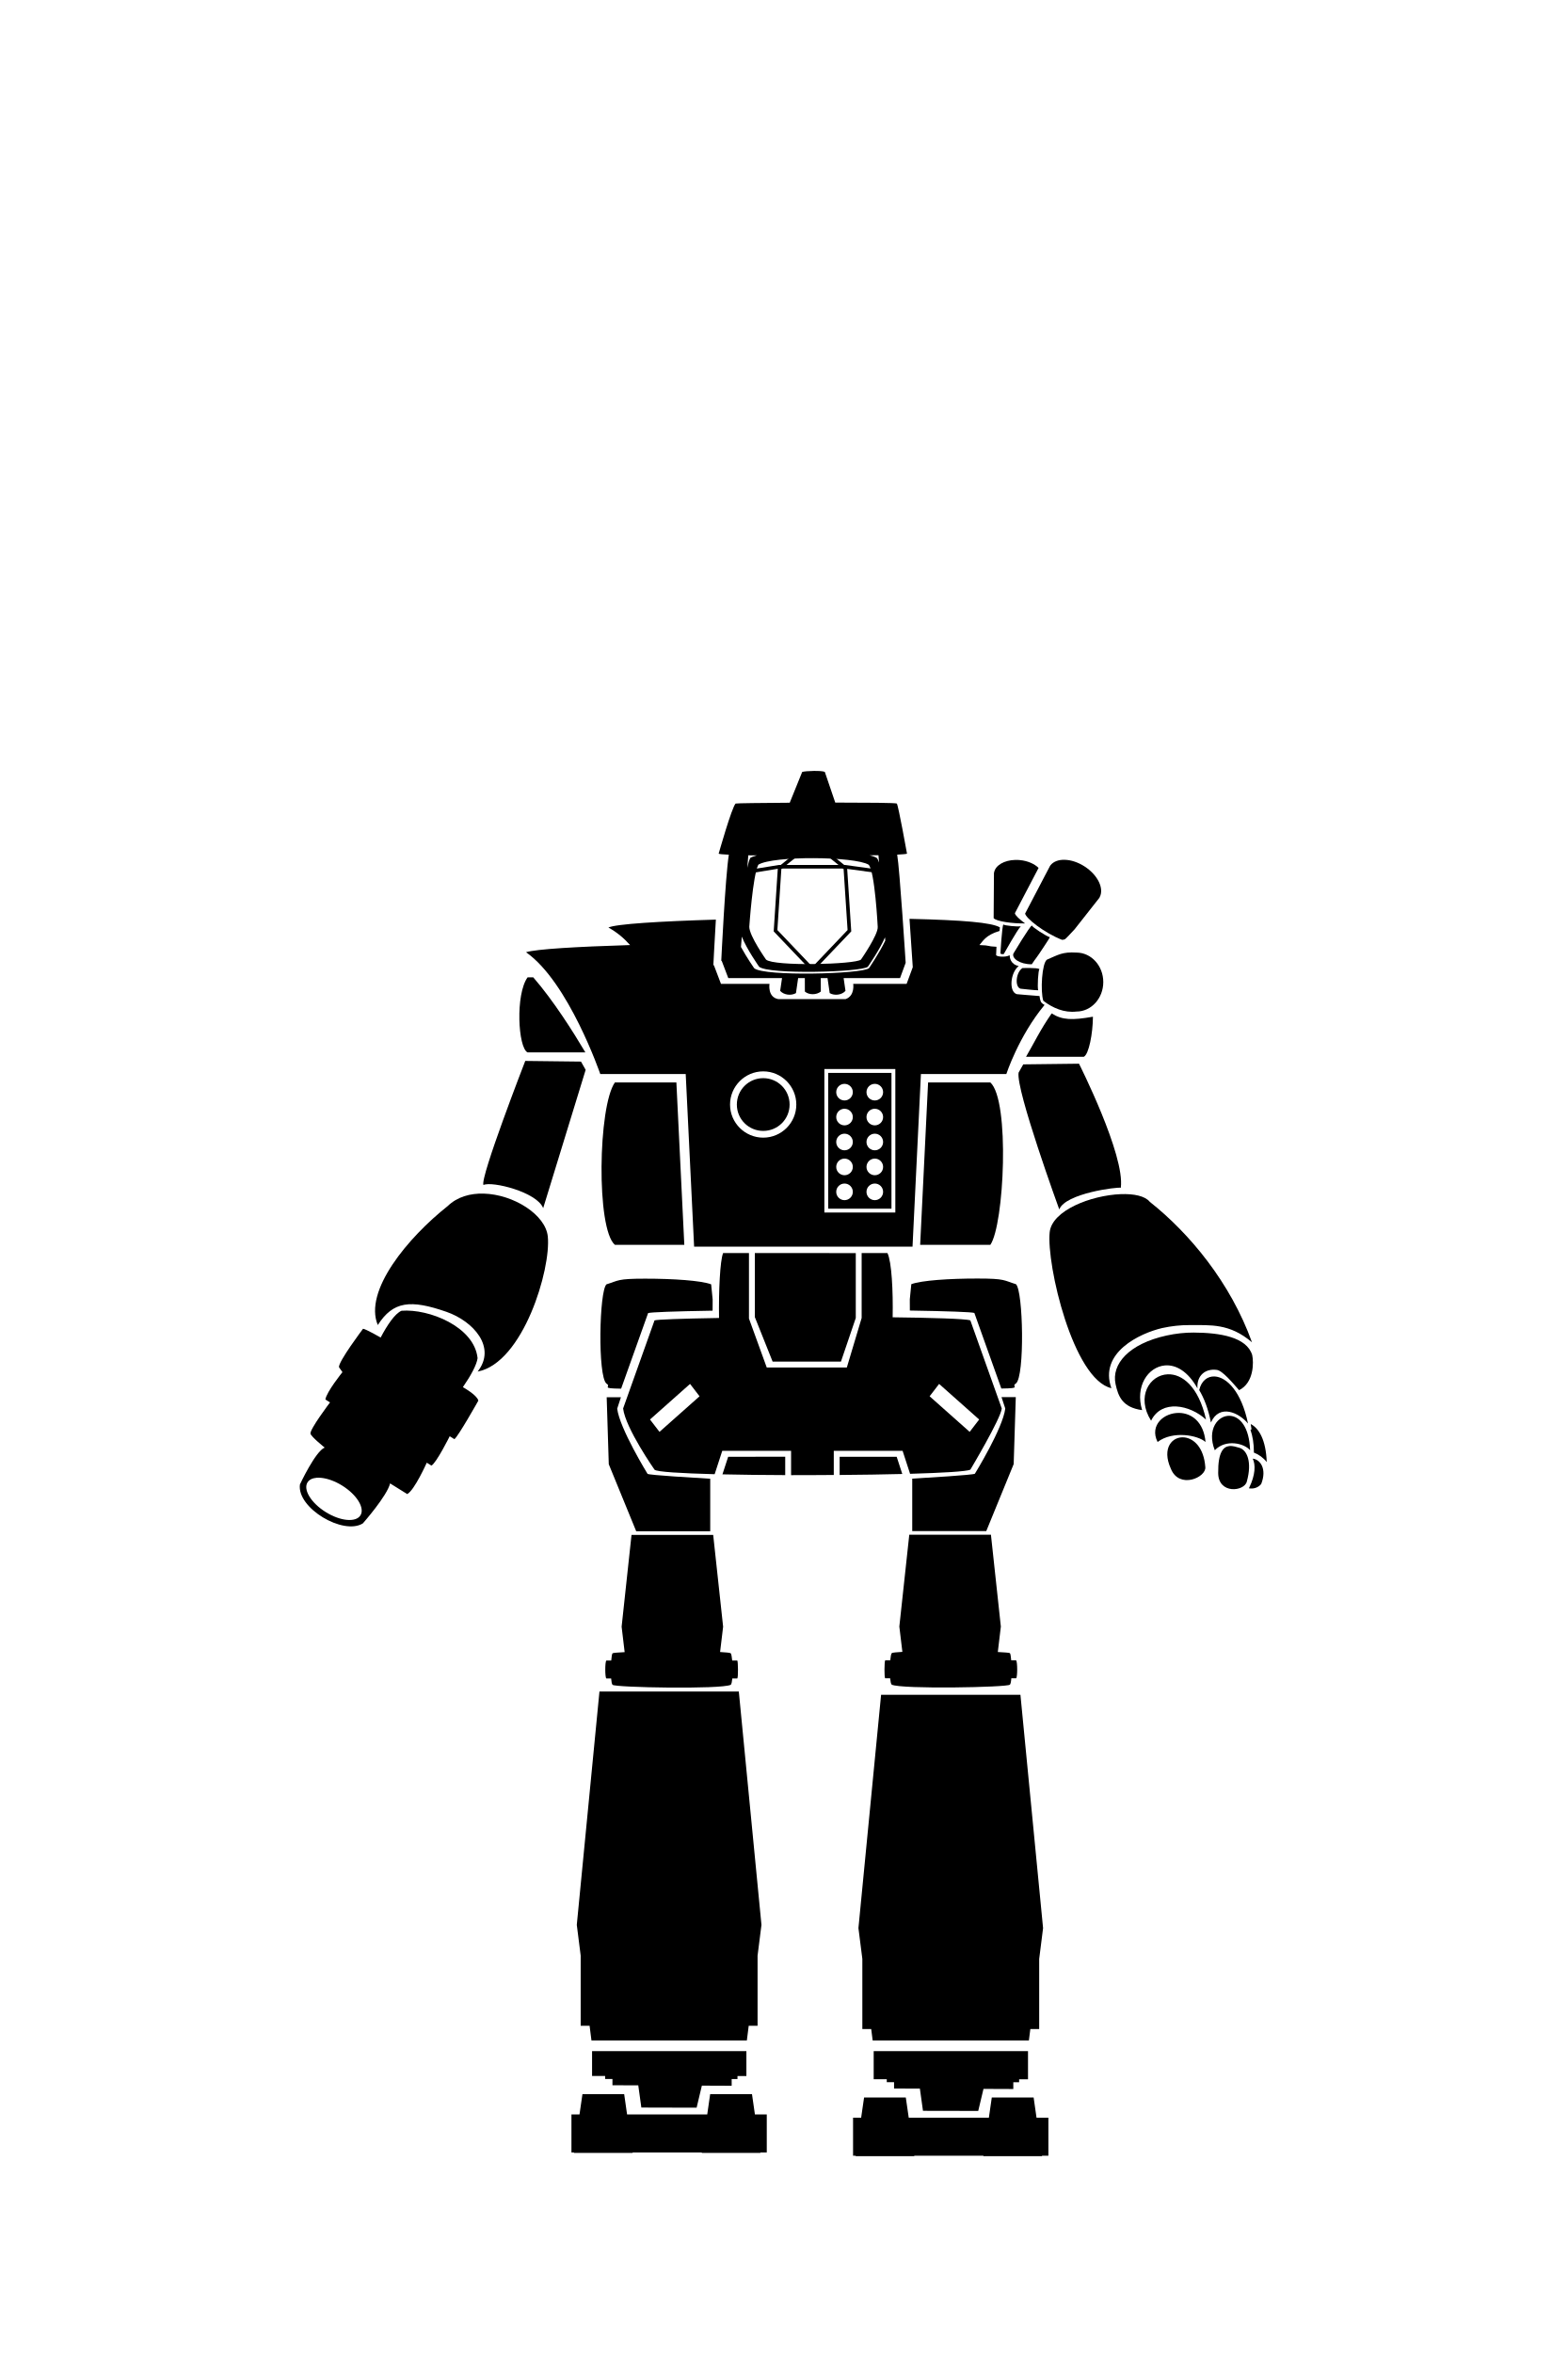
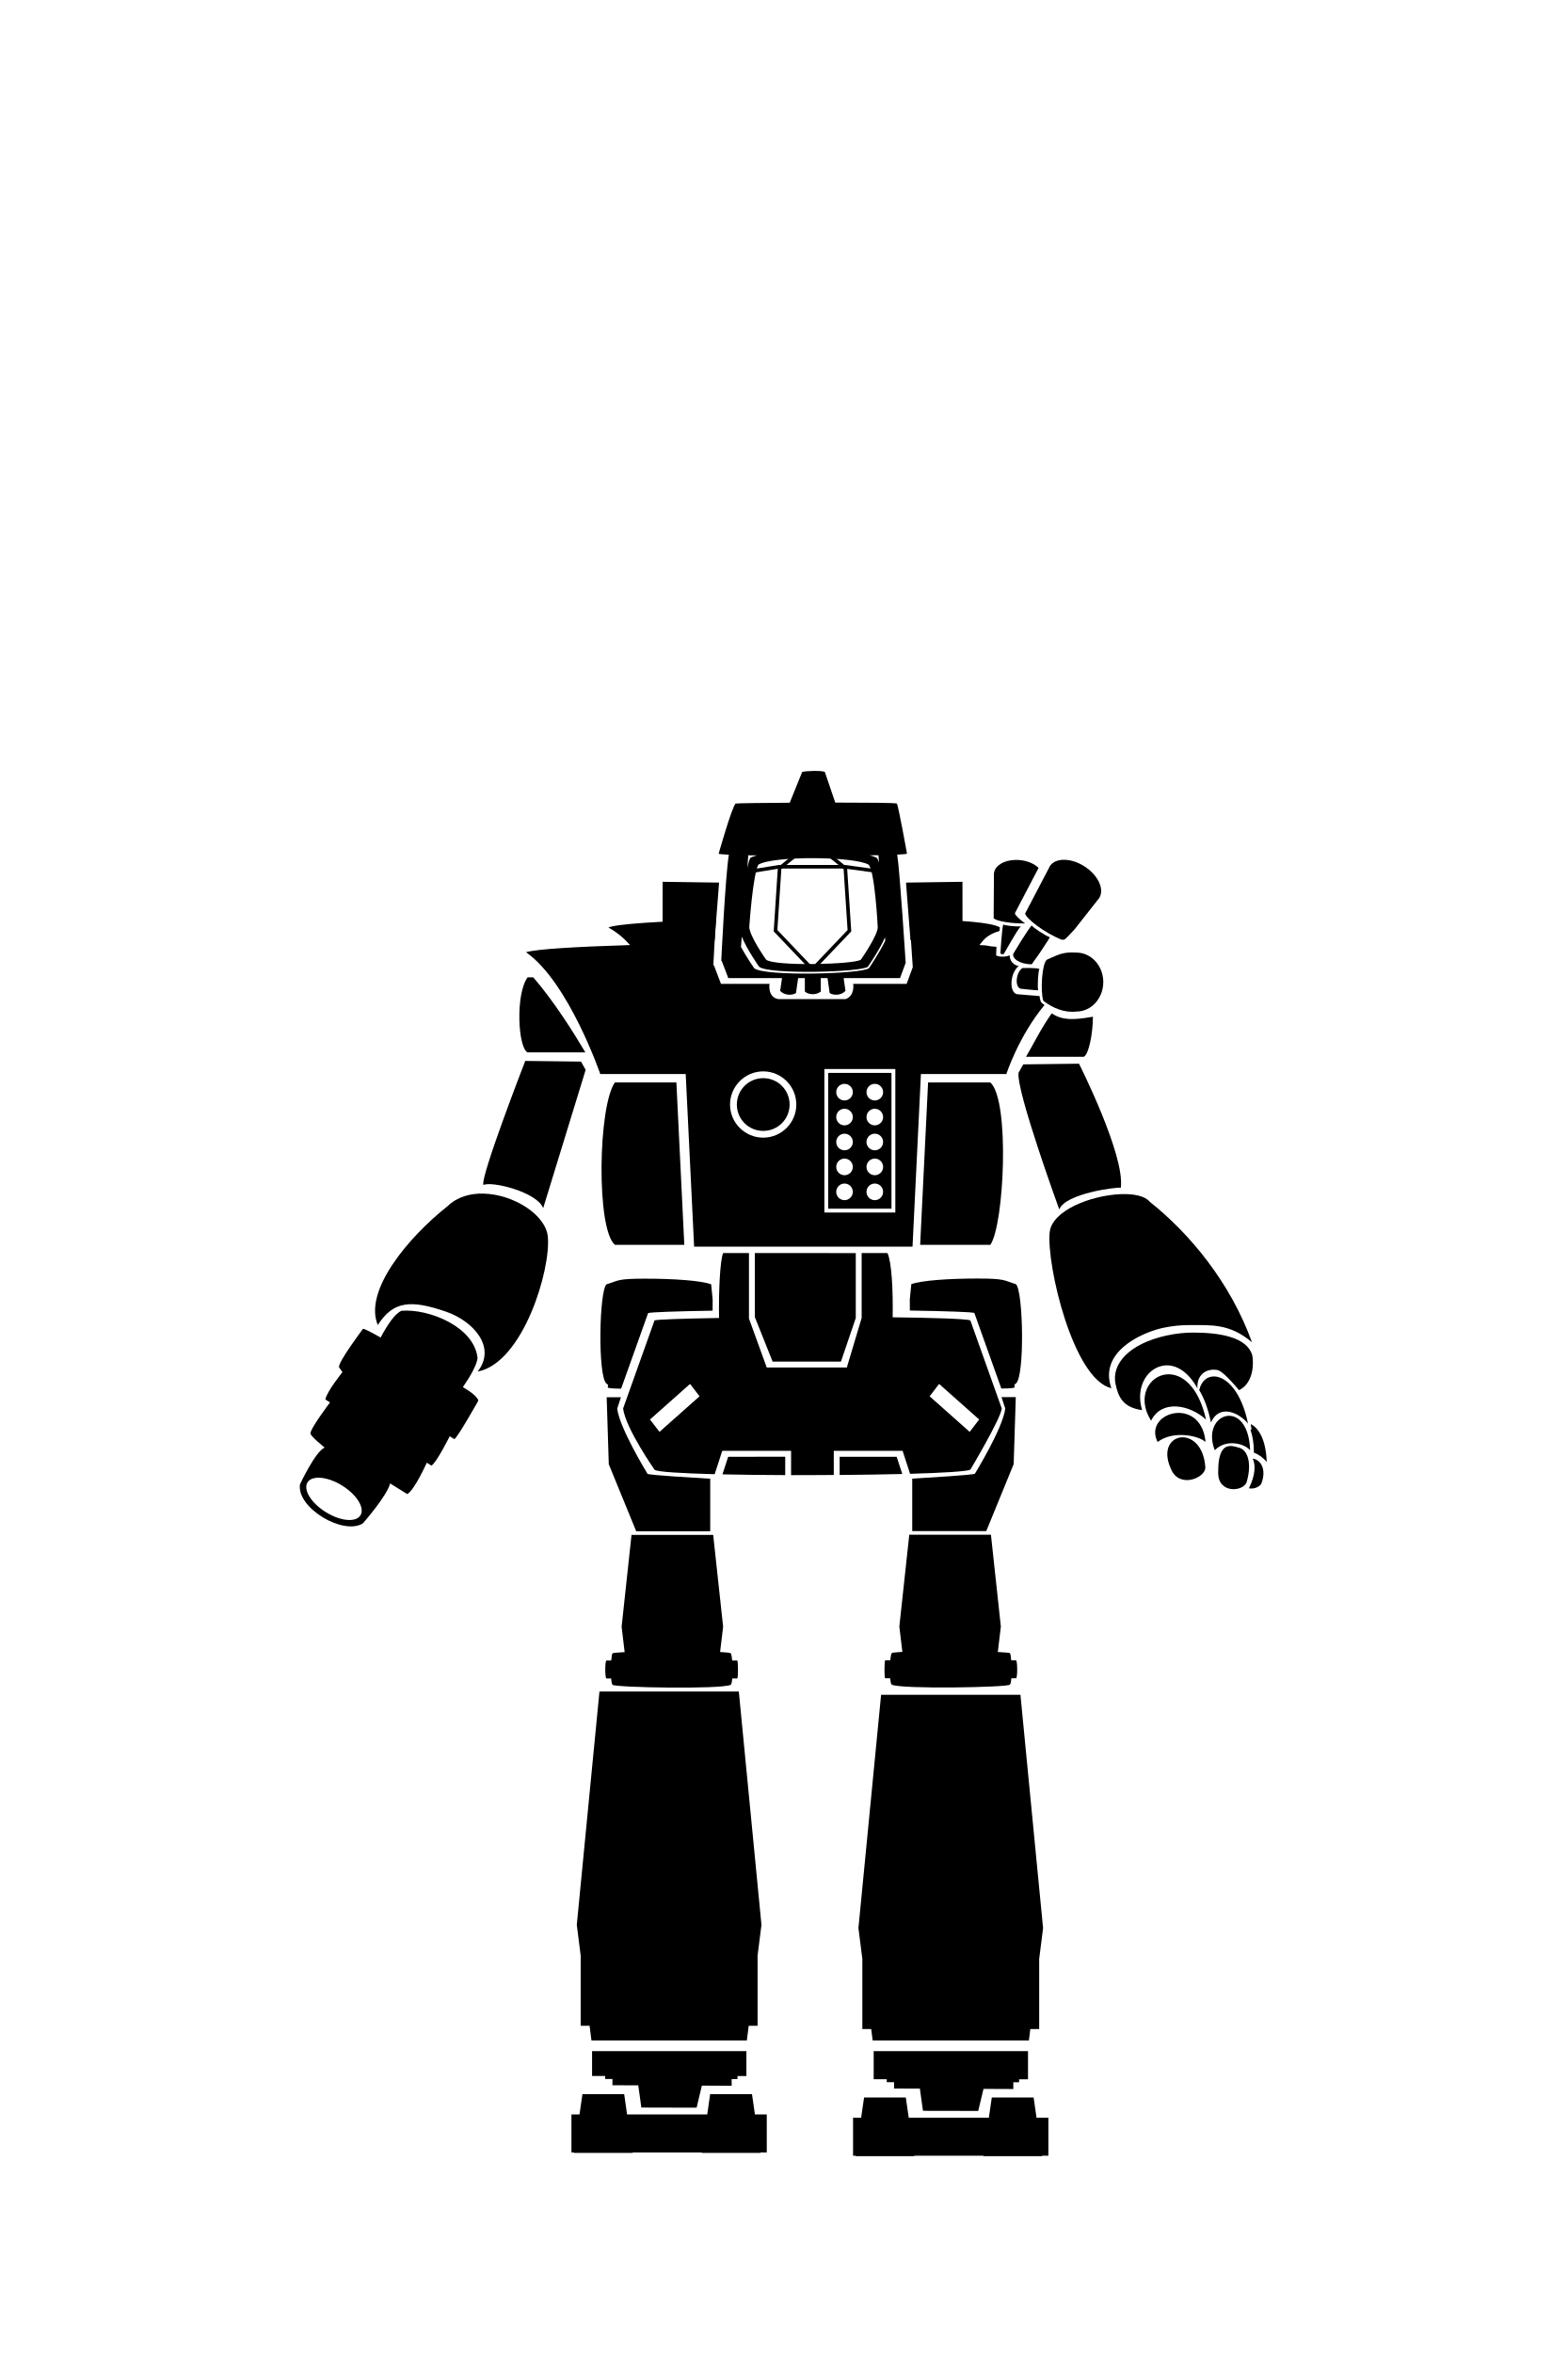
<svg xmlns="http://www.w3.org/2000/svg" id="svg8" version="1.1" viewBox="0 0 34.983 52.516" height="52.516mm" width="34.983mm">
  <defs id="defs2" />
  <g id="layer1" transform="translate(-135.4896,-99.59054)">
    <rect style="opacity:1;vector-effect:none;fill:#1a1a1a;fill-opacity:1;stroke:none;stroke-width:0.1;stroke-linecap:butt;stroke-linejoin:miter;stroke-miterlimit:4;stroke-dasharray:none;stroke-dashoffset:0;stroke-opacity:1" id="rect860" width="7.094" height="0" x="148.868" y="129.319" />
    <path style="opacity:1;vector-effect:none;fill:#000000;fill-opacity:1;stroke:none;stroke-width:0.559;stroke-linecap:round;stroke-linejoin:miter;stroke-miterlimit:4;stroke-dasharray:none;stroke-dashoffset:0;stroke-opacity:1" d="m 88.715,85.486 c -0.941,1.336 -1.555,2.629 -2.162,3.656 h 4.875 c 0.422,-0.204 0.76,-1.961 0.768,-3.377 -1.747,0.306 -2.593,0.288 -3.48,-0.279 z" transform="matrix(0.2645833,0,0,0.2645833,135.4896,99.59054)" id="rect1603-4" />
    <path style="opacity:1;vector-effect:none;fill:#000000;fill-opacity:1;stroke:none;stroke-width:0.164;stroke-linecap:round;stroke-linejoin:miter;stroke-miterlimit:4;stroke-dasharray:none;stroke-dashoffset:0;stroke-opacity:1" d="m 76.723,77.508 v 0.002 c 0.148,2.102 0.275,4.074 0.275,4.074 -0.003,8.7e-4 -0.008,0.003 -0.008,0.004 l 0.002,0.016 -0.512,1.387 h -4.506 c 0,0 0.163,1.016 -0.65,1.291 h -5.66 c -0.939,-0.163 -0.752,-1.291 -0.752,-1.291 h -4.094 l -0.588,-1.547 c -0.015,-0.015 -0.041,-0.03 -0.053,-0.047 0,0 0.091,-1.826 0.211,-3.824 -4.707,0.141 -8.464,0.37 -9.064,0.67 0.735,0.403 1.332,0.918 1.826,1.477 -4.534,0.139 -7.918,0.339 -8.777,0.604 3.591,2.506 6.264,10.275 6.264,10.275 h 7.207 l 0.709,14.563 h 18.424 l 0.709,-14.563 h 7.205 c 0,0 1.035,-3.184 3.221,-5.826 -0.012,-0.039 -0.123,-0.049 -0.225,-0.166 C 87.737,84.504 87.701,84.07 87.693,84.02 87.15,83.985 85.773,83.861 85.773,83.861 c -0.689,-0.202 -0.547,-1.826 0.164,-2.371 -7.95e-4,-3.43e-4 -0.003,3.47e-4 -0.004,0 -0.699,-0.148 -0.76,-0.731 -0.76,-0.91 -0.381,0.199 -1.073,0.119 -1.145,-0.008 l 0.031,-0.707 c -0.885,-0.039 -0.442,-0.115 -1.438,-0.146 0.265,-0.276 0.495,-0.839 1.697,-1.189 0.042,-0.312 0.02,-0.309 0.02,-0.309 C 83.62,77.821 81.32,77.617 76.723,77.508 Z M 64.383,90.375 c 1.54,0 2.791,1.258 2.791,2.799 0,1.54 -1.251,2.791 -2.791,2.791 -1.54,0 -2.799,-1.251 -2.799,-2.791 0,-1.54 1.258,-2.799 2.799,-2.799 z m 5.158,-0.197 h 5.986 V 102.283 H 69.541 V 90.338 Z m 0.326,0.326 v 11.455 h 5.334 V 90.504 Z m -5.484,0.443 c -1.232,0 -2.225,0.995 -2.225,2.227 0,1.232 0.993,2.223 2.225,2.223 1.232,0 2.225,-0.991 2.225,-2.223 0,-1.232 -0.993,-2.227 -2.225,-2.227 z m 6.857,0.48 c 0.387,-1.2e-4 0.701,0.314 0.701,0.701 1.2e-4,0.387 -0.314,0.701 -0.701,0.701 -0.387,-9.58e-4 -0.699,-0.315 -0.699,-0.701 -1.21e-4,-0.387 0.313,-0.7 0.699,-0.701 z m 2.555,0 c 0.387,-1.2e-4 0.701,0.314 0.701,0.701 1.2e-4,0.387 -0.314,0.701 -0.701,0.701 -0.387,1.2e-4 -0.701,-0.314 -0.701,-0.701 -1.2e-4,-0.387 0.314,-0.701 0.701,-0.701 z m -2.604,2.102 c 0.016,-5.67e-4 0.033,-5.67e-4 0.049,0 0.387,-1.21e-4 0.7,0.313 0.701,0.699 1.2e-4,0.387 -0.314,0.701 -0.701,0.701 -0.387,-9.58e-4 -0.699,-0.315 -0.699,-0.701 -4.7e-5,-0.368 0.284,-0.673 0.65,-0.699 z m 2.553,0 c 0.017,-6.13e-4 0.034,-6.13e-4 0.051,0 0.387,-1.21e-4 0.7,0.313 0.701,0.699 1.2e-4,0.387 -0.314,0.701 -0.701,0.701 -0.387,1.17e-4 -0.701,-0.314 -0.701,-0.701 -4.7e-5,-0.368 0.284,-0.673 0.65,-0.699 z m -2.504,2.102 c 0.387,-1.2e-4 0.701,0.314 0.701,0.701 1.2e-4,0.387 -0.314,0.701 -0.701,0.701 -0.387,-9.58e-4 -0.699,-0.315 -0.699,-0.701 -1.21e-4,-0.387 0.313,-0.7 0.699,-0.701 z m 2.555,0 c 0.387,-1.2e-4 0.701,0.314 0.701,0.701 1.2e-4,0.387 -0.314,0.701 -0.701,0.701 -0.387,1.2e-4 -0.701,-0.314 -0.701,-0.701 -1.2e-4,-0.387 0.314,-0.701 0.701,-0.701 z m -2.555,2.102 c 0.387,-1.2e-4 0.701,0.314 0.701,0.701 1.2e-4,0.387 -0.314,0.701 -0.701,0.701 -0.387,-9.58e-4 -0.699,-0.315 -0.699,-0.701 -1.21e-4,-0.387 0.313,-0.7 0.699,-0.701 z m 2.555,0 c 0.387,-1.2e-4 0.701,0.314 0.701,0.701 1.2e-4,0.387 -0.314,0.701 -0.701,0.701 -0.387,1.2e-4 -0.701,-0.314 -0.701,-0.701 -1.2e-4,-0.387 0.314,-0.701 0.701,-0.701 z m -2.555,2.104 c 0.387,-1.2e-4 0.701,0.314 0.701,0.701 1.2e-4,0.387 -0.314,0.701 -0.701,0.701 -0.387,-9.6e-4 -0.699,-0.315 -0.699,-0.701 -1.2e-4,-0.387 0.313,-0.7 0.699,-0.701 z m 2.555,0 c 0.387,-1.2e-4 0.701,0.314 0.701,0.701 1.2e-4,0.387 -0.314,0.701 -0.701,0.701 -0.387,1.2e-4 -0.701,-0.314 -0.701,-0.701 -1.19e-4,-0.387 0.314,-0.701 0.701,-0.701 z" transform="matrix(0.2645833,0,0,0.2645833,135.4896,99.59054)" id="rect1001" />
    <path style="opacity:1;vector-effect:none;fill:#000000;fill-opacity:1;stroke:none;stroke-width:0.043;stroke-linecap:round;stroke-linejoin:miter;stroke-miterlimit:4;stroke-dasharray:none;stroke-dashoffset:0;stroke-opacity:1" d="m 149.214,123.749 c -0.376,0.53 -0.42,3.272 0,3.625 h 1.549 l -0.177,-3.625 z m 6.99,0 -0.177,3.625 h 1.566 c 0.309,-0.442 0.442,-3.227 0,-3.625 z" id="rect1006" />
    <path style="opacity:1;vector-effect:none;fill:#000000;fill-opacity:1;stroke:none;stroke-width:0.039;stroke-linecap:round;stroke-linejoin:miter;stroke-miterlimit:4;stroke-dasharray:none;stroke-dashoffset:0;stroke-opacity:1" d="m 151.629,127.557 c -0.07,0.173 -0.1,0.853 -0.091,1.449 -0.868,0.015 -1.375,0.034 -1.44,0.054 l -0.701,1.966 c 0.054,0.442 0.701,1.366 0.701,1.366 0.044,0.049 0.593,0.081 1.342,0.101 l 0.17,-0.522 h 1.536 v 0.457 0.086 c 0.317,7.7e-4 0.636,-0.002 0.953,-0.004 v -0.082 -0.457 h 1.536 l 0.167,0.513 c 0.724,-0.021 1.255,-0.051 1.345,-0.092 0,0 0.683,-1.145 0.701,-1.366 l -0.701,-1.966 c -0.104,-0.038 -0.904,-0.059 -1.734,-0.069 0.011,-0.582 -0.021,-1.24 -0.116,-1.434 h -0.576 v 1.449 l -0.331,1.106 h -1.787 l -0.397,-1.093 v -1.462 z m 0.708,0 v 1.429 l 0.397,0.994 h 1.525 l 0.331,-0.974 v -1.448 z m -1.446,2.921 0.212,0.276 -0.894,0.794 -0.212,-0.276 z m 5.559,0 0.894,0.794 -0.212,0.276 -0.894,-0.794 z m -4.708,1.626 -0.128,0.392 c 0.427,0.01 0.896,0.015 1.401,0.017 v -0.085 -0.325 z m 2.488,0 v 0.325 0.081 c 0.499,-0.004 0.974,-0.011 1.398,-0.022 l -0.125,-0.384 z" id="rect1027" />
    <path style="opacity:1;vector-effect:none;fill:#000000;fill-opacity:1;stroke:none;stroke-width:0.766;stroke-linecap:round;stroke-linejoin:miter;stroke-miterlimit:4;stroke-dasharray:none;stroke-dashoffset:0;stroke-opacity:1" d="M 68.654 65.031 C 68.239 65.036 67.813 65.069 67.67 65.117 L 66.619 67.713 C 64.238 67.729 62.154 67.754 62.053 67.783 C 61.728 68.108 60.623 72.012 60.623 72.012 C 60.661 72.045 60.99 72.074 61.482 72.098 C 61.18 73.992 60.844 81.033 60.844 81.033 C 60.854 81.05 60.876 81.061 60.891 81.076 L 61.436 82.508 L 65.969 82.508 L 65.812 83.582 C 66.109 83.927 66.734 84.015 67.145 83.773 L 67.328 82.508 L 67.893 82.508 L 67.896 83.643 C 68.24 83.94 68.872 83.94 69.242 83.641 L 69.238 82.508 L 69.807 82.508 L 69.99 83.773 C 70.401 84.015 71.025 83.927 71.322 83.582 L 71.166 82.508 L 75.924 82.508 L 76.396 81.223 L 76.395 81.209 C 76.396 81.208 76.397 81.206 76.398 81.205 C 76.398 81.205 75.895 73.299 75.684 72.092 C 76.144 72.069 76.441 72.042 76.512 72.012 C 76.512 72.012 75.788 67.974 75.654 67.783 C 75.567 67.72 73.144 67.702 70.459 67.701 L 69.58 65.117 C 69.475 65.05 69.07 65.027 68.654 65.031 z M 74.104 72.141 L 74.152 72.756 C 74.092 72.576 74.027 72.437 73.957 72.367 C 73.822 72.286 73.607 72.215 73.354 72.148 C 73.575 72.144 73.9 72.145 74.104 72.141 z M 63.123 72.15 C 63.32 72.155 63.628 72.153 63.84 72.156 C 63.616 72.22 63.421 72.288 63.293 72.367 C 63.202 72.538 63.118 72.847 63.039 73.201 L 63.123 72.15 z M 68.645 72.389 C 70.668 72.396 72.684 72.588 73.273 72.941 C 73.804 73.472 74.041 78.182 74.041 78.182 C 74.1 78.83 72.627 80.945 72.627 80.945 C 72.155 81.358 65.27 81.535 64.621 80.945 C 64.621 80.945 63.207 78.948 63.207 78.182 C 63.207 78.182 63.499 73.826 63.971 72.941 C 64.59 72.558 66.621 72.381 68.645 72.389 z M 62.576 79.008 C 62.979 80.046 64.033 81.545 64.033 81.545 C 64.777 82.221 72.672 82.018 73.213 81.545 C 73.213 81.545 74.238 80.069 74.656 79.066 L 74.678 79.346 C 74.188 80.378 73.305 81.67 73.305 81.67 C 72.734 82.169 64.402 82.383 63.617 81.67 C 63.617 81.67 62.998 80.784 62.506 79.881 L 62.576 79.008 z " transform="matrix(0.2645833,0,0,0.2645833,135.4896,99.59054)" id="rect843" />
    <path style="fill:none;stroke:#000000;stroke-width:0.08;stroke-linecap:butt;stroke-linejoin:miter;stroke-miterlimit:4;stroke-dasharray:none;stroke-opacity:1" d="m 153.589,121.192 -0.79,-0.829 0.091,-1.396 0.403,-0.325" id="path910" />
    <path style="fill:none;stroke:#000000;stroke-width:0.08;stroke-linecap:butt;stroke-linejoin:miter;stroke-miterlimit:4;stroke-dasharray:none;stroke-opacity:1" d="m 153.658,121.192 0.79,-0.829 -0.091,-1.396 -0.403,-0.325" id="path910-3" />
    <path style="fill:none;stroke:#000000;stroke-width:0.08;stroke-linecap:butt;stroke-linejoin:miter;stroke-miterlimit:4;stroke-dasharray:none;stroke-opacity:1" d="m 152.309,119.028 0.572,-0.093 1.462,2e-5 0.683,0.093" id="path944" />
    <path style="opacity:1;vector-effect:none;fill:#000000;fill-opacity:1;stroke:none;stroke-width:0.262;stroke-linecap:butt;stroke-linejoin:miter;stroke-miterlimit:4;stroke-dasharray:none;stroke-dashoffset:0;stroke-opacity:1" d="M 54.416 107.861 C 52.028 107.861 52.21 108.019 51.162 108.338 C 50.544 108.881 50.41 116.123 51.162 116.713 C 51.634 116.99 50.556 117.118 52.396 117.141 L 54.672 110.764 C 54.919 110.688 56.833 110.616 60.113 110.561 C 60.11 110.249 60.116 109.93 60.117 109.613 L 59.99 108.338 C 59.144 108.019 56.804 107.861 54.416 107.861 z M 51.178 117.863 L 51.354 123.514 L 53.668 129.168 L 59.912 129.168 L 59.912 124.738 C 58.779 124.671 54.722 124.432 54.625 124.326 C 54.625 124.326 52.268 120.498 52.064 118.828 L 52.379 117.863 L 51.178 117.863 z M 53.273 129.475 L 52.438 137.219 L 52.693 139.365 C 52.161 139.392 51.745 139.422 51.674 139.459 C 51.624 139.509 51.588 139.761 51.562 140.07 L 51.146 140.07 C 51.029 140.211 51.029 141.475 51.146 141.584 L 51.553 141.584 C 51.575 141.864 51.615 142.08 51.676 142.121 C 51.842 142.349 60.825 142.517 61.643 142.121 C 61.709 142.061 61.749 141.853 61.775 141.584 L 62.195 141.584 C 62.281 141.521 62.265 140.156 62.195 140.07 L 61.766 140.07 C 61.735 139.769 61.698 139.523 61.641 139.459 C 61.579 139.414 61.215 139.381 60.744 139.354 L 61 137.219 L 60.162 129.475 L 53.273 129.475 z M 50.568 142.686 L 48.656 162.369 L 48.984 164.963 L 48.984 170.881 L 49.736 170.881 L 49.893 172.121 L 63.002 172.121 L 63.158 170.885 L 63.906 170.885 L 63.906 164.969 L 64.234 162.371 L 62.324 142.689 L 50.568 142.686 z M 49.945 173.021 L 49.945 175.119 L 51.047 175.119 L 51.047 175.369 L 51.664 175.369 L 51.664 175.9 L 53.842 175.908 L 54.102 177.781 C 54.94 177.784 57.925 177.789 58.764 177.793 L 59.207 175.932 L 61.721 175.943 L 61.721 175.375 L 62.211 175.375 L 62.211 175.123 L 62.963 175.123 L 62.963 173.021 L 49.945 173.021 z M 49.133 176.654 L 48.885 178.361 L 48.205 178.361 L 48.205 181.568 L 48.426 181.568 L 48.418 181.605 L 53.369 181.605 L 53.363 181.568 L 59.203 181.568 L 59.195 181.605 L 64.146 181.605 L 64.141 181.568 L 64.682 181.568 L 64.682 178.361 L 63.682 178.361 L 63.436 176.654 L 59.906 176.654 L 59.66 178.361 L 52.898 178.361 L 52.654 176.654 L 49.133 176.654 z " transform="matrix(0.2645833,0,0,0.2645833,135.4896,99.59054)" id="rect929-2" />
    <path style="opacity:1;vector-effect:none;fill:#000000;fill-opacity:1;stroke:none;stroke-width:0.262;stroke-linecap:butt;stroke-linejoin:miter;stroke-miterlimit:4;stroke-dasharray:none;stroke-dashoffset:0;stroke-opacity:1" d="M 82.447 107.85 C 80.06 107.85 77.721 108.008 76.875 108.326 L 76.748 109.602 C 76.749 109.919 76.755 110.238 76.752 110.549 C 80.032 110.604 81.947 110.676 82.193 110.752 L 84.469 117.129 C 86.309 117.106 85.229 116.978 85.701 116.701 C 86.454 116.111 86.319 108.869 85.701 108.326 C 84.653 108.008 84.835 107.85 82.449 107.85 L 82.447 107.85 z M 84.484 117.852 L 84.801 118.816 C 84.597 120.487 82.238 124.314 82.238 124.314 C 82.142 124.42 78.087 124.661 76.953 124.729 L 76.953 129.156 L 83.197 129.156 L 85.51 123.502 L 85.688 117.852 L 84.484 117.852 z M 76.703 129.463 L 75.865 137.207 L 76.121 139.342 C 75.65 139.369 75.287 139.402 75.225 139.447 C 75.168 139.512 75.128 139.758 75.098 140.059 L 74.67 140.059 C 74.6 140.144 74.584 141.51 74.67 141.572 L 75.088 141.572 C 75.114 141.841 75.157 142.05 75.223 142.109 C 76.04 142.506 85.023 142.337 85.189 142.109 C 85.251 142.069 85.29 141.852 85.312 141.572 L 85.719 141.572 C 85.836 141.463 85.836 140.199 85.719 140.059 L 85.303 140.059 C 85.277 139.749 85.242 139.498 85.191 139.447 C 85.12 139.411 84.704 139.38 84.172 139.354 L 84.428 137.207 L 83.592 129.463 L 76.703 129.463 z M 74.326 142.961 L 72.414 162.643 L 72.744 165.236 L 72.744 171.156 L 73.492 171.156 L 73.615 172.121 L 86.793 172.121 L 86.916 171.16 L 87.662 171.16 L 87.662 165.244 L 87.99 162.646 L 86.08 142.965 L 74.326 142.961 z M 73.701 173.021 L 73.701 175.393 L 74.805 175.393 L 74.805 175.643 L 75.42 175.643 L 75.42 176.176 L 77.598 176.182 L 77.859 178.057 C 78.698 178.06 81.681 178.063 82.52 178.066 L 82.963 176.207 L 85.479 176.217 L 85.479 175.648 L 85.969 175.648 L 85.969 175.396 L 86.719 175.396 L 86.719 173.021 L 73.701 173.021 z M 72.891 176.93 L 72.643 178.637 L 71.961 178.637 L 71.961 181.842 L 72.184 181.842 L 72.176 181.881 L 77.129 181.881 L 77.121 181.842 L 82.959 181.842 L 82.951 181.881 L 87.904 181.881 L 87.896 181.842 L 88.439 181.842 L 88.439 178.637 L 87.438 178.637 L 87.193 176.93 L 83.664 176.93 L 83.418 178.637 L 76.658 178.637 L 76.41 176.93 L 72.891 176.93 z " transform="matrix(0.2645833,0,0,0.2645833,135.4896,99.59054)" id="rect929-2-1" />
    <path style="opacity:1;vector-effect:none;fill:#000000;fill-opacity:1;stroke:none;stroke-width:0.388;stroke-linecap:round;stroke-linejoin:miter;stroke-miterlimit:4;stroke-dasharray:none;stroke-dashoffset:0;stroke-opacity:1" d="M 94.529 100.732 C 92.06 100.829 88.737 102.097 88.547 103.947 C 88.267 106.69 90.527 116.362 93.752 117.098 C 92.682 114.095 96.157 112.467 98.033 112.027 C 98.803 111.858 99.582 111.774 100.326 111.777 L 100.328 111.777 C 102.121 111.789 103.711 111.612 105.613 113.227 C 103.797 108.189 100.341 104.03 96.994 101.381 C 96.598 100.886 95.652 100.688 94.529 100.732 z M 100.697 112.408 C 99.953 112.405 99.174 112.489 98.404 112.658 C 95.223 113.356 93.737 115.074 94.107 116.764 C 94.327 117.767 94.668 118.72 96.346 118.951 C 95.735 116.943 96.84 115.308 98.266 115.18 C 99.177 115.098 100.209 115.663 101.014 117.117 C 100.937 116.016 101.691 115.433 102.625 115.555 C 103.112 115.589 104.017 116.695 104.525 117.266 C 105.772 116.654 105.769 114.934 105.631 114.301 C 105.165 112.792 102.935 112.42 100.699 112.408 L 100.697 112.408 z M 98.508 115.928 C 96.982 115.984 95.817 117.813 97.102 119.842 C 97.983 118.029 100.371 118.489 101.738 119.75 C 101.099 116.911 99.694 115.884 98.508 115.928 z M 102.484 116.111 C 101.851 116.068 101.334 116.496 101.162 117.26 C 101.564 117.931 101.915 118.81 102.15 119.994 C 102.859 118.393 104.516 119.161 105.279 120.082 C 104.717 117.36 103.471 116.178 102.484 116.111 z M 99.49 119.186 C 98.193 119.15 96.941 120.222 97.65 121.639 C 98.932 120.661 101.055 121.065 101.695 121.639 C 101.535 119.912 100.499 119.213 99.49 119.186 z M 103.779 119.432 C 102.76 119.35 101.778 120.568 102.475 122.334 C 103.418 121.356 104.982 121.761 105.453 122.334 C 105.387 120.345 104.572 119.495 103.779 119.432 z M 105.506 120.125 C 105.525 120.272 105.555 120.41 105.572 120.566 L 105.574 120.57 L 105.486 120.613 C 105.665 121.137 105.778 121.761 105.775 122.533 C 106.185 122.687 106.57 122.966 106.857 123.332 C 106.791 121.446 106.189 120.469 105.506 120.125 z M 99.924 121.254 C 98.904 121.133 97.969 122.138 98.77 123.896 C 99.476 125.644 101.763 124.628 101.676 123.756 C 101.56 122.124 100.717 121.348 99.924 121.254 z M 103.695 121.982 C 103.197 122.04 102.743 122.504 102.762 124.25 C 102.764 125.162 103.322 125.554 103.902 125.611 C 104.483 125.669 105.089 125.391 105.18 124.963 C 105.637 123.318 105.191 122.311 104.551 122.129 C 104.311 122.061 103.995 121.948 103.695 121.982 z M 105.676 123.043 C 105.923 123.553 105.907 124.406 105.375 125.5 C 105.367 125.515 105.357 125.526 105.354 125.543 C 105.723 125.618 106.138 125.494 106.389 125.184 C 106.892 123.904 106.309 123.113 105.678 123.043 L 105.676 123.043 z " transform="matrix(0.2645833,0,0,0.2645833,135.4896,99.59054)" id="rect1311-3-0-1-4" />
    <path style="opacity:1;vector-effect:none;fill:#000000;fill-opacity:1;stroke:none;stroke-width:0.148;stroke-linecap:round;stroke-linejoin:miter;stroke-miterlimit:4;stroke-dasharray:none;stroke-dashoffset:0;stroke-opacity:1" d="m 147.392,121.404 c 0.455,0.525 0.893,1.22 1.163,1.675 h -1.29 c -0.215,-0.104 -0.274,-1.298 0,-1.675 z" id="rect1603-4-4" />
    <path style="opacity:1;vector-effect:none;fill:#000000;fill-opacity:1;stroke:none;stroke-width:0.148;stroke-linecap:round;stroke-linejoin:miter;stroke-miterlimit:4;stroke-dasharray:none;stroke-dashoffset:0;stroke-opacity:1" d="m 158.328,123.346 1.244,-0.015 c 0,0 1.032,2.042 0.933,2.769 -0.07,-0.021 -1.238,0.122 -1.373,0.484 0,0 -0.974,-2.673 -0.908,-3.054 z" id="rect1662" />
    <path style="opacity:1;vector-effect:none;fill:#000000;fill-opacity:1;stroke:none;stroke-width:0.559;stroke-linecap:round;stroke-linejoin:miter;stroke-miterlimit:4;stroke-dasharray:none;stroke-dashoffset:0;stroke-opacity:1" d="M 40.807 100.686 C 39.667 100.654 38.568 100.959 37.764 101.738 C 34.417 104.388 30.663 108.891 31.869 111.773 C 33.164 109.755 34.628 109.605 37.66 110.658 C 39.924 111.445 41.908 113.644 40.291 115.699 C 44.132 114.963 46.491 107.047 46.211 104.305 C 46.02 102.454 43.315 100.756 40.807 100.686 z M 33.871 110.568 C 33.305 110.813 32.67 111.769 32.111 112.826 C 32.111 112.826 30.867 112.111 30.625 112.086 C 30.625 112.086 28.486 114.925 28.6 115.336 L 28.887 115.746 C 28.887 115.746 27.536 117.419 27.449 118.055 L 27.84 118.299 C 27.84 118.299 26.095 120.602 26.193 120.945 C 26.277 121.22 27.389 122.109 27.389 122.109 C 26.601 122.429 25.301 125.221 25.301 125.221 C 25.026 127.209 28.96 129.536 30.609 128.504 C 30.609 128.504 32.667 126.173 32.906 125.131 L 34.352 126.031 C 34.961 125.716 36 123.385 36 123.385 L 36.393 123.629 C 36.815 123.405 37.936 121.154 37.936 121.154 L 38.328 121.398 C 38.61 121.25 40.352 118.15 40.352 118.15 C 40.245 117.673 39.047 117.012 39.047 117.012 C 39.726 116.029 40.217 115.121 40.287 114.566 C 40.007 111.909 36.183 110.385 33.871 110.568 z M 26.711 124.656 C 26.828 124.647 26.953 124.65 27.086 124.662 C 27.616 124.712 28.253 124.934 28.869 125.318 C 30.102 126.087 30.791 127.21 30.406 127.826 C 30.022 128.443 28.712 128.319 27.479 127.551 C 26.245 126.782 25.557 125.661 25.941 125.045 C 26.085 124.814 26.359 124.685 26.711 124.656 z " transform="matrix(0.2645833,0,0,0.2645833,135.4896,99.59054)" id="rect1687" />
    <path style="opacity:1;vector-effect:none;fill:#000000;fill-opacity:1;stroke:none;stroke-width:0.148;stroke-linecap:round;stroke-linejoin:miter;stroke-miterlimit:4;stroke-dasharray:none;stroke-dashoffset:0;stroke-opacity:1" d="m 148.457,123.284 -1.244,-0.015 c 0,0 -1.016,2.616 -0.933,2.769 0.19,-0.091 1.196,0.158 1.333,0.517 l 0.948,-3.087 z" id="rect1662-6" />
    <path style="opacity:1;vector-effect:none;fill:#000000;fill-opacity:1;stroke:none;stroke-width:0.113;stroke-linecap:round;stroke-linejoin:miter;stroke-miterlimit:4;stroke-dasharray:none;stroke-dashoffset:0;stroke-opacity:1" d="m 159.256,118.78 c -0.137,-0.004 -0.255,0.037 -0.322,0.125 l -5.2e-4,-5.2e-4 -0.011,0.018 -0.553,1.057 c 0.012,0.101 0.421,0.429 0.824,0.587 0.082,-0.009 0.048,0.011 0.282,-0.237 l 0.547,-0.695 0.011,-0.017 -0.001,-5.1e-4 c 0.106,-0.195 -0.041,-0.497 -0.334,-0.687 l -5.1e-4,-5.2e-4 c -0.147,-0.095 -0.303,-0.145 -0.441,-0.149 z" id="path1895-6" />
    <path style="opacity:1;vector-effect:none;fill:#000000;fill-opacity:1;stroke:none;stroke-width:0.165;stroke-linecap:round;stroke-linejoin:miter;stroke-miterlimit:4;stroke-dasharray:none;stroke-dashoffset:0;stroke-opacity:1" d="m 158.52,120.247 c -0.053,0.024 -0.411,0.624 -0.411,0.624 -0.044,0.102 0.133,0.243 0.409,0.241 0.106,-0.162 0.063,-0.074 0.295,-0.43 0.049,-0.072 0.106,-0.165 0.109,-0.174 -0.073,-0.017 -0.391,-0.222 -0.402,-0.262 z" id="rect1932-4" />
    <path style="opacity:1;vector-effect:none;fill:#000000;fill-opacity:1;stroke:none;stroke-width:0.095;stroke-linecap:round;stroke-linejoin:miter;stroke-miterlimit:4;stroke-dasharray:none;stroke-dashoffset:0;stroke-opacity:1" d="m 158.149,118.783 c -0.245,0.006 -0.443,0.12 -0.472,0.28 h -0.001 l -0.002,0.017 -0.007,1.001 c 0.05,0.073 0.435,0.126 0.701,0.119 -0.122,-0.091 -0.221,-0.179 -0.227,-0.228 l 0.529,-1.011 c -0.092,-0.09 -0.241,-0.157 -0.414,-0.174 -0.036,-0.004 -0.072,-0.005 -0.107,-0.004 z m -0.265,1.44 c -0.03,0.038 -0.066,0.648 -0.066,0.648 0.028,0.025 0.075,0.012 0.075,0.012 0.009,-0.015 0.302,-0.542 0.38,-0.619 -0.073,0.013 -0.367,-0.015 -0.39,-0.04 z" id="path1895-49" />
    <path style="opacity:1;vector-effect:none;fill:#000000;fill-opacity:1;stroke:none;stroke-width:0.196;stroke-linecap:round;stroke-linejoin:miter;stroke-miterlimit:4;stroke-dasharray:none;stroke-dashoffset:0;stroke-opacity:1" d="m 158.858,121.008 c -0.114,0.073 -0.151,0.709 -0.082,0.92 0.211,0.16 0.467,0.271 0.739,0.239 0.331,0 0.599,-0.295 0.599,-0.658 0,-0.363 -0.268,-0.658 -0.599,-0.658 -0.315,-0.019 -0.405,0.05 -0.657,0.157 z" id="path1987" />
    <path style="opacity:1;vector-effect:none;fill:#000000;fill-opacity:1;stroke:none;stroke-width:0.16;stroke-linecap:round;stroke-linejoin:miter;stroke-miterlimit:4;stroke-dasharray:none;stroke-dashoffset:0;stroke-opacity:1" d="m 158.31,121.197 c 0,0 0.334,-0.012 0.379,0.022 -0.028,0.029 -0.049,0.401 -0.028,0.473 -0.029,0.006 -0.394,-0.035 -0.394,-0.035 -0.134,-0.04 -0.103,-0.368 0.043,-0.46 z" id="rect1932-2" />
+     <path id="rect9914" style="stroke-width:0.417;stroke-linejoin:round" d="m 150.279,119.271 1.26,0.018 -0.1,1.286 h -1.161 z" />
+     <path id="rect9914-9" style="stroke-width:0.417;stroke-linejoin:round" d="m 156.971,119.271 -1.26,0.018 0.1,1.286 h 1.161 z" />
  </g>
</svg>
